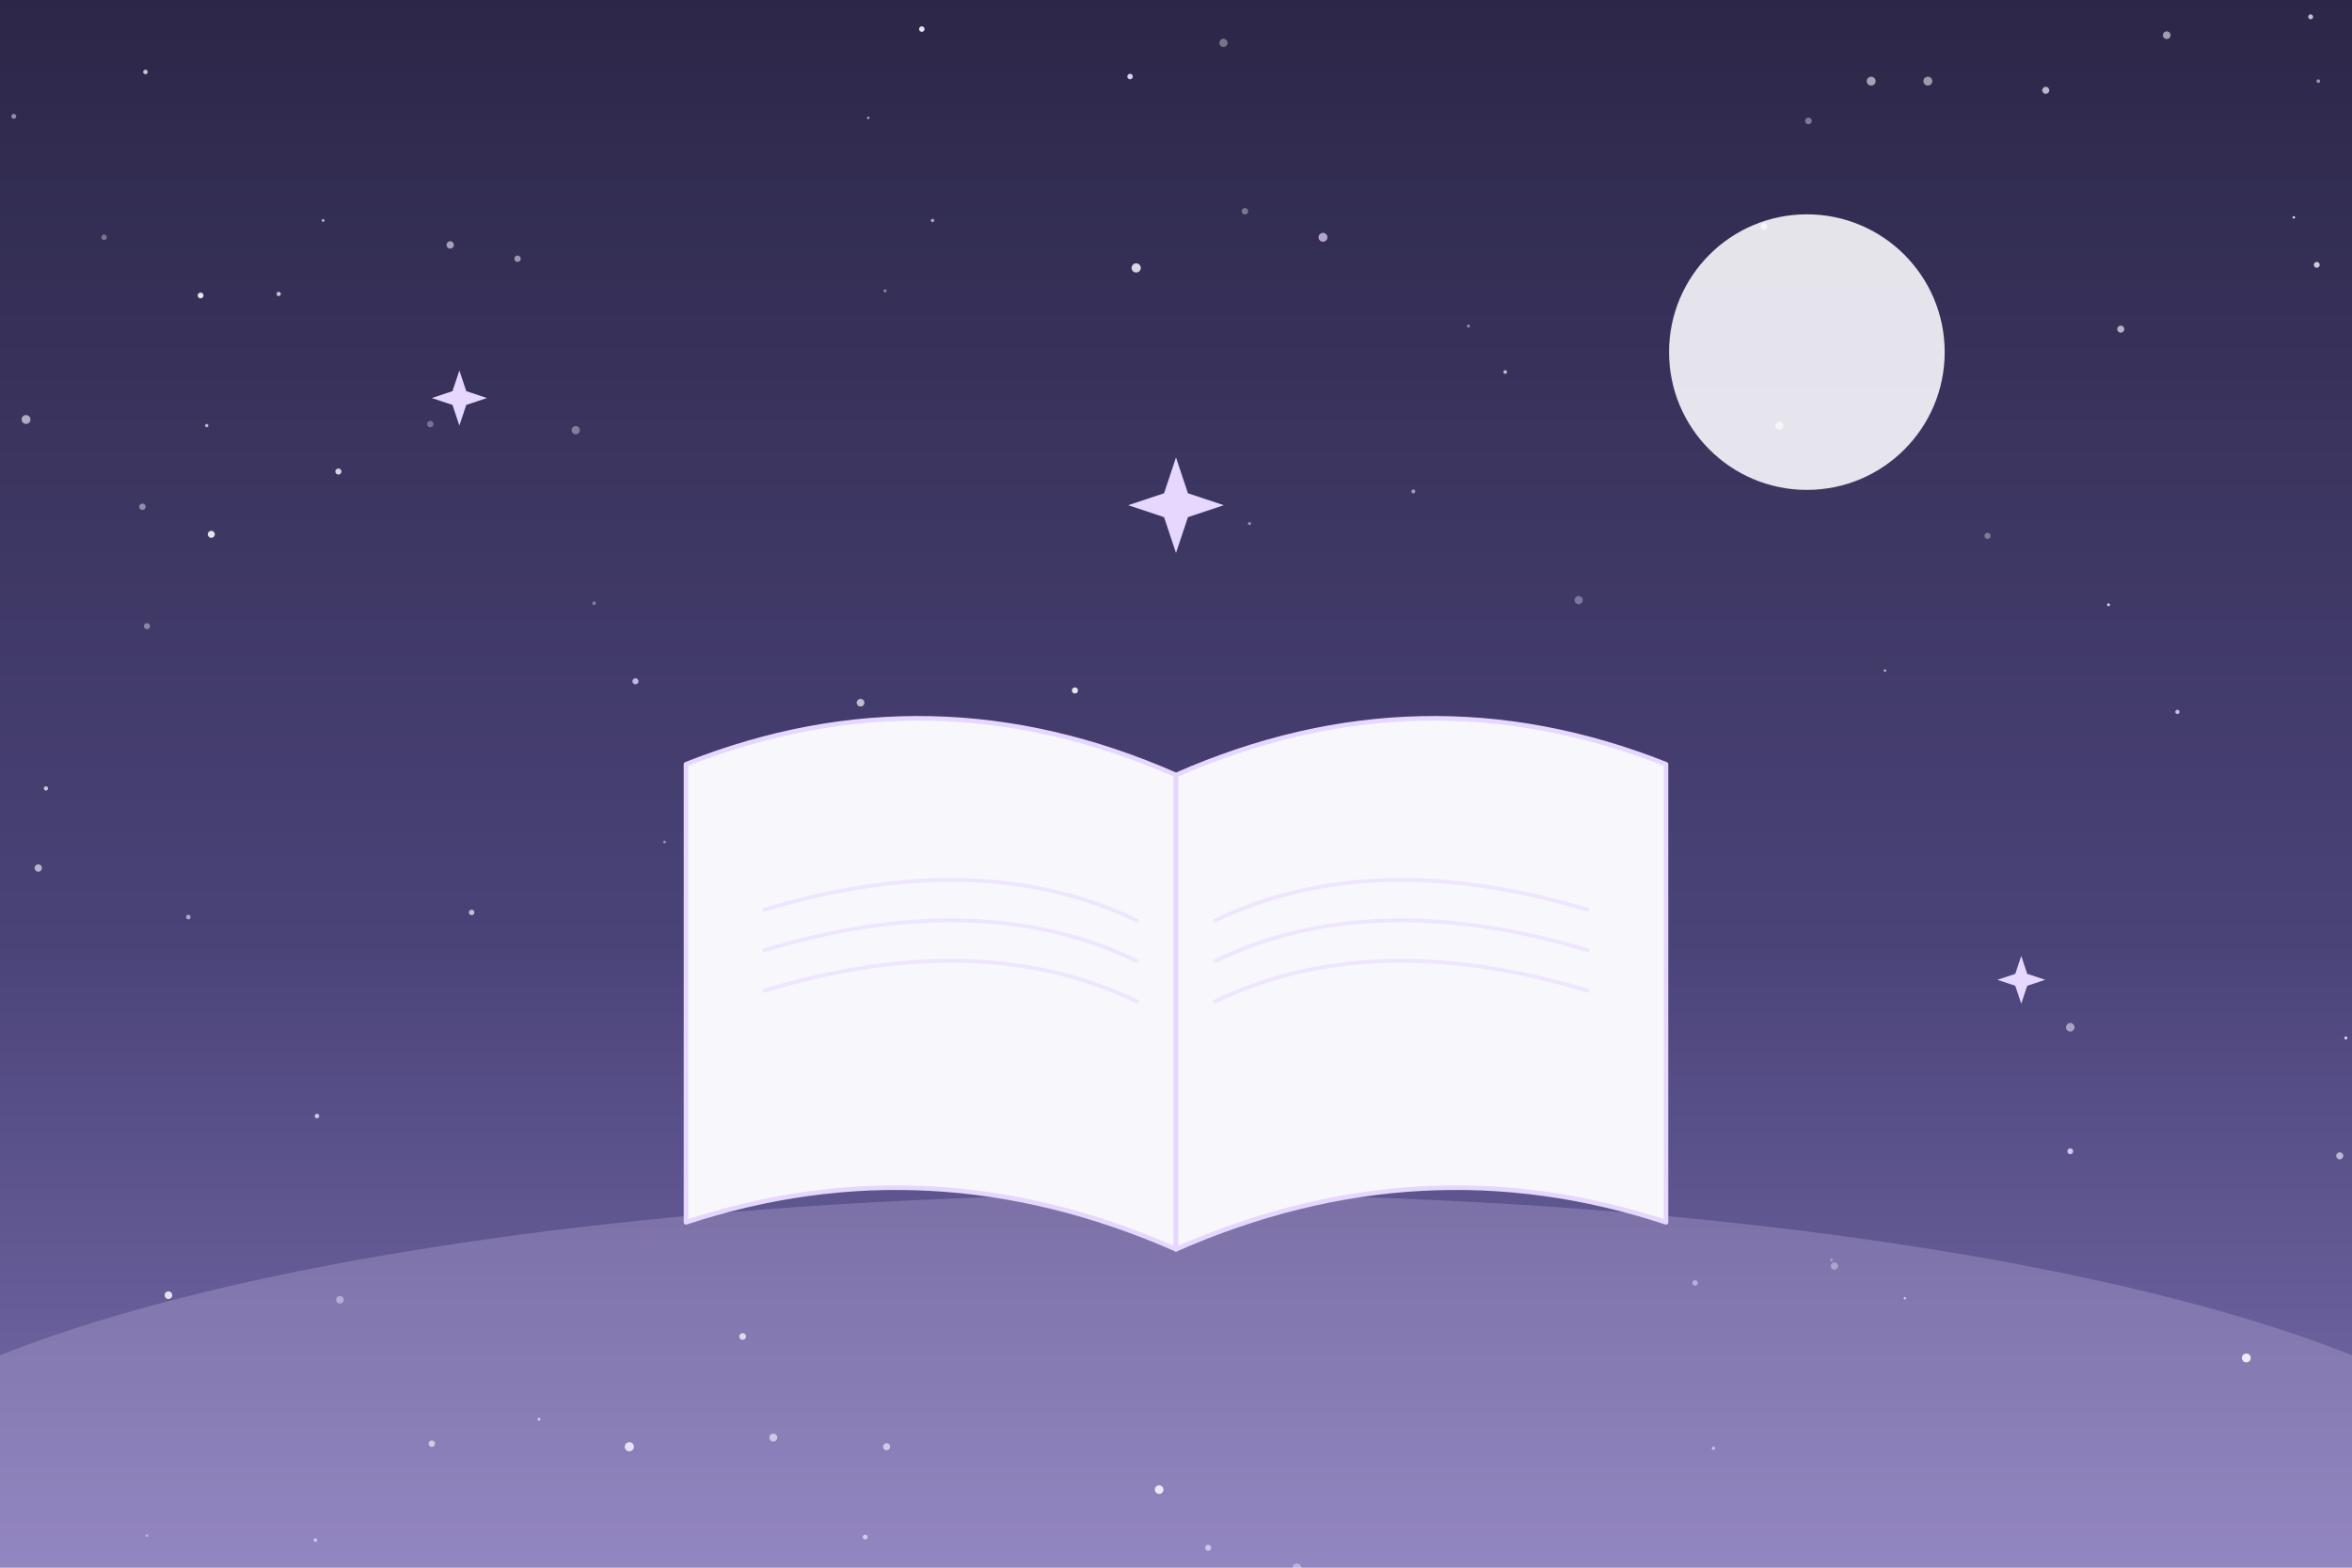
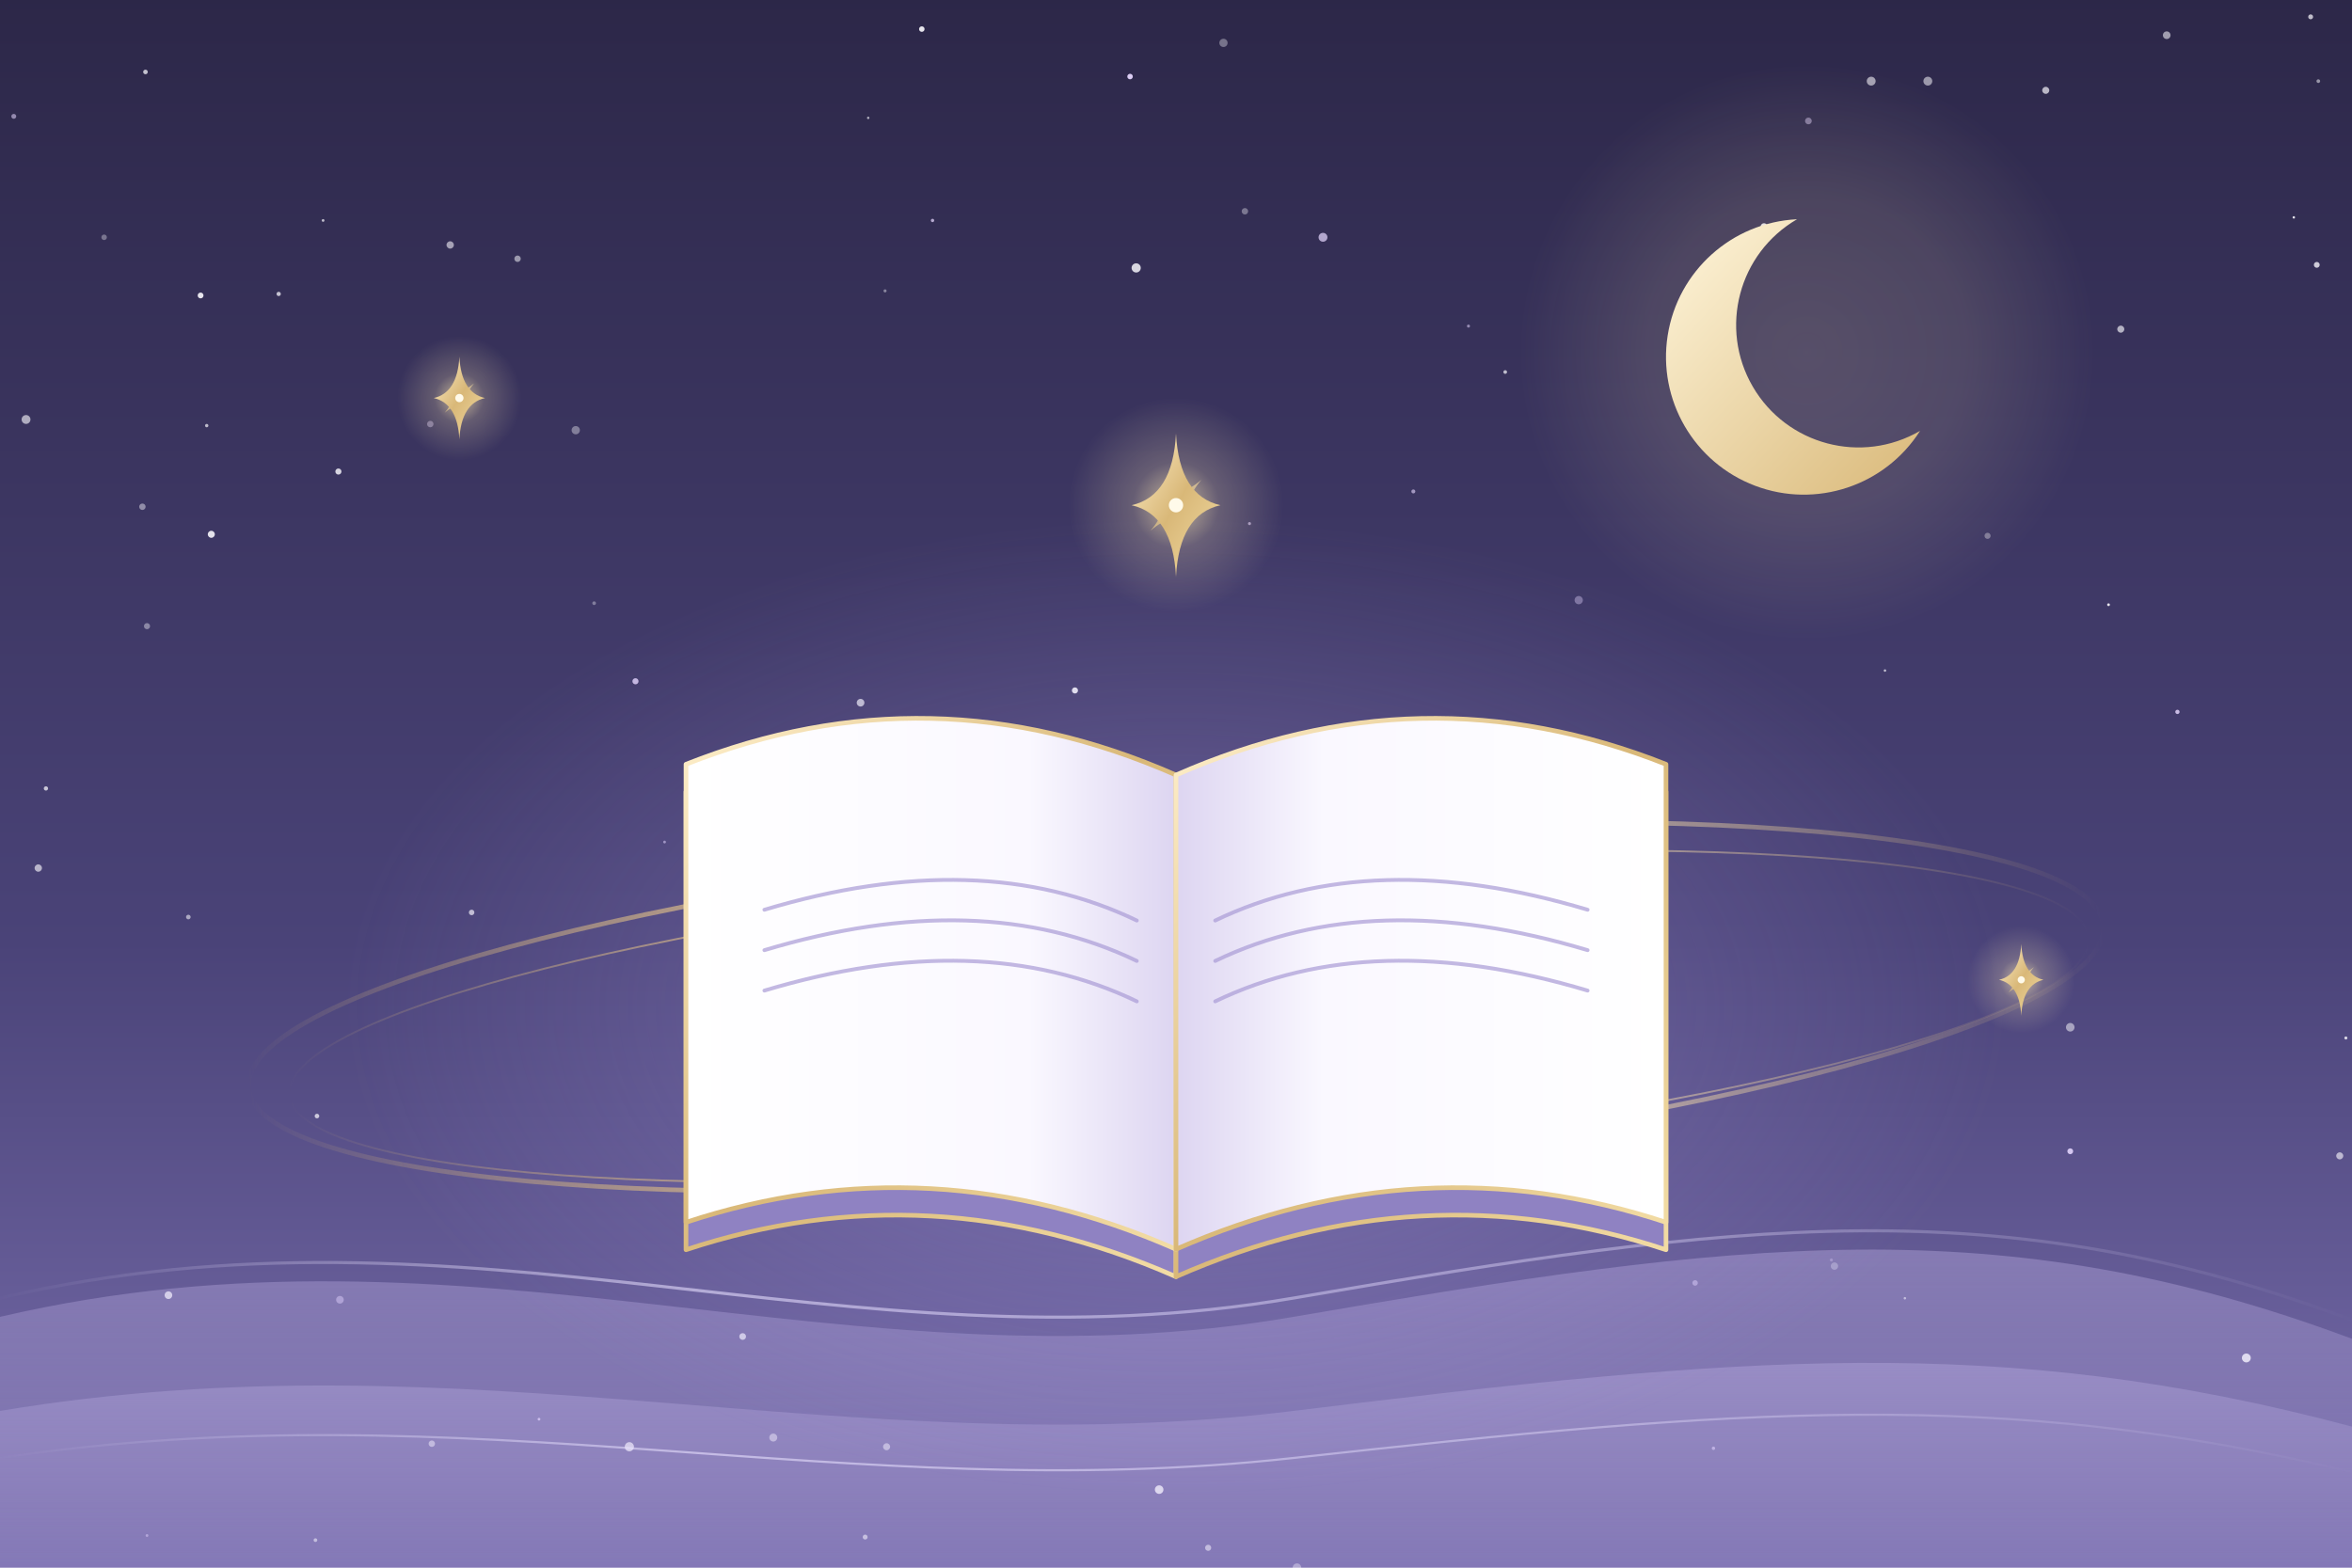
<svg xmlns="http://www.w3.org/2000/svg" viewBox="0 0 1536 1024" width="1536" height="1024" role="img">
  <defs>
    <linearGradient id="g" x1="0" y1="0" x2="0" y2="1">
-       <stop offset="0" stop-color="#2C2748" />
-       <stop offset="0.6" stop-color="#4A4378" />
-       <stop offset="1" stop-color="#7B70B0" />
+       <stop offset="0" stop-color="#2C2748" stop-opacity="1" />
+       <stop offset="0.6" stop-color="#4A4378" stop-opacity="1" />
+       <stop offset="1" stop-color="#7B70B0" stop-opacity="1" />
+     </linearGradient>
+     <linearGradient id="gold" x1="0" y1="0" x2="1" y2="1">
+       <stop offset="0" stop-color="#FFF0CC" stop-opacity="1" />
+       <stop offset="0.5" stop-color="#D9B878" stop-opacity="1" />
+       <stop offset="1" stop-color="#F3DDA6" stop-opacity="1" />
+     </linearGradient>
+     <linearGradient id="orbit">
+       <stop offset="0" stop-color="#D9B878" stop-opacity="0" />
+       <stop offset="0.3" stop-color="#D9B878" stop-opacity="0.9" />
+       <stop offset="0.7" stop-color="#F3DDA6" stop-opacity="0.7" />
+       <stop offset="1" stop-color="#D9B878" stop-opacity="0" />
+     </linearGradient>
+     <linearGradient id="stream">
+       <stop offset="0" stop-color="#E9E2FF" stop-opacity="0" />
+       <stop offset="0.3" stop-color="#E9E2FF" stop-opacity="0.6" />
+       <stop offset="0.7" stop-color="#E9E2FF" stop-opacity="0.4" />
+       <stop offset="1" stop-color="#E9E2FF" stop-opacity="0" />
+     </linearGradient>
+     <radialGradient id="halo">
+       <stop offset="0" stop-color="#FFEBB5" stop-opacity="0.7" />
+       <stop offset="0.4" stop-color="#FFEBB5" stop-opacity="0.22" />
+       <stop offset="1" stop-color="#FFEBB5" stop-opacity="0" />
+     </radialGradient>
+     <radialGradient id="moonlight">
+       <stop offset="0" stop-color="#FFEBB5" stop-opacity="0.16" />
+       <stop offset="0.55" stop-color="#FFEBB5" stop-opacity="0.12" />
+       <stop offset="1" stop-color="#FFEBB5" stop-opacity="0" />
+     </radialGradient>
+     <radialGradient id="ambient">
+       <stop offset="0" stop-color="#B9A8F0" stop-opacity="0.35" />
+       <stop offset="1" stop-color="#B9A8F0" stop-opacity="0" />
+     </radialGradient>
+     <linearGradient id="hill" x1="0" y1="0" x2="0" y2="1">
+       <stop offset="0" stop-color="#B7AADF" stop-opacity="0.42" />
+       <stop offset="1" stop-color="#B7AADF" stop-opacity="0.08" />
+     </linearGradient>
+     <linearGradient id="moon" x1="0" y1="0" x2="1" y2="1">
+       <stop offset="0" stop-color="#FFF6DC" stop-opacity="1" />
+       <stop offset="1" stop-color="#D9B878" stop-opacity="1" />
+     </linearGradient>
+     <linearGradient id="page0" x1="0" y1="0" x2="1" y2="0">
+       <stop offset="0" stop-color="#FFFFFF" stop-opacity="1" />
+       <stop offset="0.7" stop-color="#FAF8FF" stop-opacity="1" />
+       <stop offset="1" stop-color="#DDD5F1" stop-opacity="1" />
+     </linearGradient>
+     <linearGradient id="page1" x1="1" y1="0" x2="0" y2="0">
+       <stop offset="0" stop-color="#FFFFFF" stop-opacity="1" />
+       <stop offset="0.7" stop-color="#FAF8FF" stop-opacity="1" />
+       <stop offset="1" stop-color="#DDD5F1" stop-opacity="1" />
    </linearGradient>
  </defs>
  <rect width="1536" height="1024" fill="url(#g)" />
  <circle cx="376" cy="281" r="2.7" fill="#F8F7FC" opacity="0.38" />
  <circle cx="110" cy="846" r="2.5" fill="#F8F7FC" opacity="0.86" />
  <circle cx="1196" cy="823" r="1.0" fill="#E6D7FF" opacity="0.37" />
  <circle cx="1181" cy="79" r="2.2" fill="#E6D7FF" opacity="0.44" />
  <circle cx="1119" cy="946" r="1.1" fill="#E6D7FF" opacity="0.71" />
  <circle cx="1513" cy="173" r="1.9" fill="#F8F7FC" opacity="0.78" />
  <circle cx="415" cy="445" r="2.0" fill="#E6D7FF" opacity="0.79" />
  <circle cx="1422" cy="465" r="1.4" fill="#E6D7FF" opacity="0.82" />
  <circle cx="523" cy="673" r="2.8" fill="#F8F7FC" opacity="0.57" />
  <circle cx="222" cy="849" r="2.5" fill="#E6D7FF" opacity="0.53" />
  <circle cx="567" cy="77" r="0.8" fill="#F8F7FC" opacity="0.64" />
  <circle cx="1014" cy="668" r="2.8" fill="#E6D7FF" opacity="0.76" />
  <circle cx="609" cy="144" r="1.1" fill="#E6D7FF" opacity="0.72" />
  <circle cx="1162" cy="278" r="2.7" fill="#F8F7FC" opacity="0.88" />
  <circle cx="959" cy="213" r="1.0" fill="#E6D7FF" opacity="0.53" />
  <circle cx="578" cy="190" r="1.0" fill="#F8F7FC" opacity="0.43" />
  <circle cx="983" cy="243" r="1.2" fill="#F8F7FC" opacity="0.71" />
  <circle cx="505" cy="939" r="2.6" fill="#F8F7FC" opacity="0.63" />
  <circle cx="1467" cy="887" r="2.9" fill="#F8F7FC" opacity="0.95" />
  <circle cx="1377" cy="395" r="0.9" fill="#F8F7FC" opacity="0.91" />
  <circle cx="1152" cy="148" r="2.2" fill="#F8F7FC" opacity="0.87" />
  <circle cx="9" cy="76" r="1.6" fill="#E6D7FF" opacity="0.55" />
  <circle cx="1298" cy="350" r="2.0" fill="#F8F7FC" opacity="0.35" />
  <circle cx="1336" cy="59" r="2.3" fill="#F8F7FC" opacity="0.69" />
  <circle cx="742" cy="175" r="3.0" fill="#F8F7FC" opacity="0.84" />
  <circle cx="182" cy="192" r="1.4" fill="#F8F7FC" opacity="0.74" />
  <circle cx="923" cy="321" r="1.3" fill="#E6D7FF" opacity="0.60" />
  <circle cx="1244" cy="848" r="0.8" fill="#F8F7FC" opacity="0.70" />
  <circle cx="599" cy="551" r="1.4" fill="#F8F7FC" opacity="0.48" />
  <circle cx="905" cy="726" r="1.9" fill="#E6D7FF" opacity="0.95" />
  <circle cx="411" cy="945" r="3.0" fill="#F8F7FC" opacity="0.88" />
  <circle cx="813" cy="138" r="2.1" fill="#F8F7FC" opacity="0.37" />
  <circle cx="485" cy="873" r="2.2" fill="#F8F7FC" opacity="0.81" />
  <circle cx="131" cy="193" r="1.9" fill="#F8F7FC" opacity="0.91" />
  <circle cx="25" cy="567" r="2.4" fill="#F8F7FC" opacity="0.63" />
  <circle cx="1514" cy="53" r="1.2" fill="#F8F7FC" opacity="0.52" />
  <circle cx="211" cy="144" r="0.9" fill="#F8F7FC" opacity="0.70" />
  <circle cx="96" cy="409" r="2.0" fill="#F8F7FC" opacity="0.41" />
  <circle cx="138" cy="349" r="2.3" fill="#F8F7FC" opacity="0.89" />
  <circle cx="1231" cy="438" r="0.8" fill="#F8F7FC" opacity="0.71" />
  <circle cx="668" cy="594" r="1.3" fill="#E6D7FF" opacity="0.62" />
  <circle cx="123" cy="599" r="1.5" fill="#F8F7FC" opacity="0.57" />
  <circle cx="969" cy="678" r="1.5" fill="#F8F7FC" opacity="0.76" />
  <circle cx="1509" cy="11" r="1.6" fill="#F8F7FC" opacity="0.72" />
  <circle cx="93" cy="331" r="2.1" fill="#F8F7FC" opacity="0.45" />
  <circle cx="68" cy="155" r="1.8" fill="#F8F7FC" opacity="0.35" />
  <circle cx="1498" cy="142" r="0.8" fill="#F8F7FC" opacity="0.90" />
  <circle cx="899" cy="552" r="1.3" fill="#E6D7FF" opacity="0.48" />
  <circle cx="1222" cy="53" r="2.9" fill="#F8F7FC" opacity="0.58" />
  <circle cx="388" cy="394" r="1.2" fill="#F8F7FC" opacity="0.36" />
  <circle cx="352" cy="927" r="0.9" fill="#E6D7FF" opacity="0.94" />
  <circle cx="565" cy="1004" r="1.6" fill="#F8F7FC" opacity="0.64" />
  <circle cx="864" cy="155" r="2.9" fill="#E6D7FF" opacity="0.71" />
  <circle cx="602" cy="19" r="1.8" fill="#F8F7FC" opacity="0.91" />
  <circle cx="338" cy="169" r="2.1" fill="#F8F7FC" opacity="0.53" />
  <circle cx="1031" cy="392" r="2.7" fill="#E6D7FF" opacity="0.38" />
  <circle cx="1352" cy="671" r="2.8" fill="#F8F7FC" opacity="0.52" />
  <circle cx="1352" cy="752" r="1.9" fill="#E6D7FF" opacity="0.87" />
  <circle cx="221" cy="308" r="2.0" fill="#F8F7FC" opacity="0.82" />
  <circle cx="95" cy="47" r="1.5" fill="#F8F7FC" opacity="0.74" />
  <circle cx="816" cy="342" r="1.0" fill="#E6D7FF" opacity="0.58" />
  <circle cx="282" cy="943" r="2.1" fill="#F8F7FC" opacity="0.66" />
  <circle cx="738" cy="50" r="1.8" fill="#E6D7FF" opacity="0.94" />
  <circle cx="757" cy="973" r="2.8" fill="#F8F7FC" opacity="0.93" />
  <circle cx="966" cy="599" r="2.6" fill="#E6D7FF" opacity="0.69" />
  <circle cx="17" cy="274" r="2.9" fill="#F8F7FC" opacity="0.62" />
  <circle cx="30" cy="515" r="1.4" fill="#F8F7FC" opacity="0.73" />
  <circle cx="1532" cy="678" r="1.0" fill="#F8F7FC" opacity="0.82" />
  <circle cx="847" cy="1024" r="2.8" fill="#F8F7FC" opacity="0.42" />
  <circle cx="799" cy="28" r="2.7" fill="#F8F7FC" opacity="0.36" />
  <circle cx="96" cy="1003" r="0.9" fill="#E6D7FF" opacity="0.52" />
  <circle cx="294" cy="160" r="2.4" fill="#F8F7FC" opacity="0.58" />
  <circle cx="668" cy="783" r="2.2" fill="#F8F7FC" opacity="0.37" />
  <circle cx="1415" cy="23" r="2.5" fill="#F8F7FC" opacity="0.57" />
  <circle cx="206" cy="1006" r="1.2" fill="#F8F7FC" opacity="0.62" />
  <circle cx="135" cy="278" r="1.1" fill="#F8F7FC" opacity="0.69" />
  <circle cx="281" cy="277" r="2.1" fill="#E6D7FF" opacity="0.38" />
  <circle cx="207" cy="729" r="1.5" fill="#F8F7FC" opacity="0.73" />
  <circle cx="1198" cy="827" r="2.4" fill="#F8F7FC" opacity="0.38" />
  <circle cx="1528" cy="755" r="2.3" fill="#F8F7FC" opacity="0.62" />
  <circle cx="308" cy="596" r="1.8" fill="#F8F7FC" opacity="0.69" />
  <circle cx="579" cy="945" r="2.3" fill="#F8F7FC" opacity="0.66" />
  <circle cx="434" cy="550" r="0.9" fill="#E6D7FF" opacity="0.55" />
  <circle cx="789" cy="1011" r="2.0" fill="#F8F7FC" opacity="0.60" />
  <circle cx="453" cy="672" r="2.8" fill="#F8F7FC" opacity="0.65" />
  <circle cx="1259" cy="53" r="2.9" fill="#F8F7FC" opacity="0.54" />
  <circle cx="562" cy="459" r="2.5" fill="#F8F7FC" opacity="0.68" />
  <circle cx="1385" cy="215" r="2.3" fill="#F8F7FC" opacity="0.65" />
  <circle cx="702" cy="451" r="2.0" fill="#F8F7FC" opacity="0.90" />
  <circle cx="1107" cy="838" r="1.8" fill="#E6D7FF" opacity="0.56" />
-   <circle cx="1180" cy="230" r="90" fill="#F8F7FC" opacity="0.9" />
-   <ellipse cx="768" cy="1000" rx="900" ry="220" fill="#E6D7FF" opacity="0.22" />
-   <g>
-     <path d="M448 499.2 Q608 435.84 768 506.24 L768 816 Q608 745.6 448 798.4 Z" fill="#F8F7FC" stroke="#E6D7FF" stroke-width="3" stroke-linejoin="round" />
-     <path d="M1088 499.2 Q928 435.84 768 506.24 L768 816 Q928 745.6 1088 798.4 Z" fill="#F8F7FC" stroke="#E6D7FF" stroke-width="3" stroke-linejoin="round" />
-     <path d="M499.2 594.24 Q640 552 742.4 601.28" stroke="#E6D7FF" stroke-width="2.5" fill="none" opacity="0.55" stroke-linecap="round" />
-     <path d="M499.2 620.64 Q640 578.4 742.4 627.68" stroke="#E6D7FF" stroke-width="2.5" fill="none" opacity="0.55" stroke-linecap="round" />
-     <path d="M499.2 647.04 Q640 604.8 742.4 654.08" stroke="#E6D7FF" stroke-width="2.5" fill="none" opacity="0.55" stroke-linecap="round" />
-     <path d="M1036.8 594.24 Q896 552 793.6 601.28" stroke="#E6D7FF" stroke-width="2.5" fill="none" opacity="0.55" stroke-linecap="round" />
-     <path d="M1036.8 620.64 Q896 578.4 793.6 627.68" stroke="#E6D7FF" stroke-width="2.5" fill="none" opacity="0.55" stroke-linecap="round" />
-     <path d="M1036.8 647.04 Q896 604.8 793.6 654.08" stroke="#E6D7FF" stroke-width="2.5" fill="none" opacity="0.55" stroke-linecap="round" />
+   <circle cx="1180" cy="230" r="189" fill="url(#moonlight)" />
+   <path transform="translate(1180 230) scale(1.607143) translate(-326 -150)" d="M322 96A56 56 0 1 0 372 182A46 46 0 1 1 322 96Z" fill="url(#moon)" />
+   <path d="M0 860.16C307.2 788.48 552.96 910.336 844.8 860.16S1305.6 788.48 1536 874.496L1536 1024L0 1024Z" fill="url(#hill)" />
+   <path d="M0 921.6C307.2 870.4 552.96 957.44 844.8 921.6S1305.6 870.4 1536 931.84L1536 1024L0 1024Z" fill="url(#hill)" />
+   <path d="M0 847.872C307.2 776.192 552.96 898.048 844.8 847.872S1305.6 776.192 1536 862.208" fill="none" stroke="url(#stream)" stroke-width="2" />
+   <path d="M0 952.32C307.2 906.24 552.96 984.576 844.8 952.32S1305.6 906.24 1536 961.536" fill="none" stroke="url(#stream)" stroke-width="1.4" />
+   <g transform="rotate(-5 768 657.6)" fill="none">
+     <ellipse cx="768" cy="657.6" rx="608" ry="108.8" stroke="url(#orbit)" stroke-width="3" />
+     <ellipse cx="776" cy="664.6" rx="589.76" ry="95.744" stroke="url(#orbit)" stroke-width="1.2" />
  </g>
-   <path transform="translate(768 330) scale(2.6)" d="M0 -12 L3 -3 L12 0 L3 3 L0 12 L-3 3 L-12 0 L-3 -3 Z" fill="#E6D7FF" />
-   <path transform="translate(300 260) scale(1.5)" d="M0 -12 L3 -3 L12 0 L3 3 L0 12 L-3 3 L-12 0 L-3 -3 Z" fill="#E6D7FF" />
-   <path transform="translate(1320 640) scale(1.3)" d="M0 -12 L3 -3 L12 0 L3 3 L0 12 L-3 3 L-12 0 L-3 -3 Z" fill="#E6D7FF" />
+   <ellipse cx="768" cy="657.6" rx="544" ry="320" fill="url(#ambient)" />
+   <g stroke-linejoin="round">
+     <path d="M448 499.2 Q608 435.84 768 506.24 L768 816 Q608 745.6 448 798.4 Z" transform="translate(0 17.92)" fill="#8F82C2" stroke="url(#gold)" stroke-width="3" />
+     <path d="M1088 499.2 Q928 435.84 768 506.24 L768 816 Q928 745.6 1088 798.4 Z" transform="translate(0 17.92)" fill="#8F82C2" stroke="url(#gold)" stroke-width="3" />
+     <path d="M448 499.2 Q608 435.84 768 506.24 L768 816 Q608 745.6 448 798.4 Z" fill="url(#page0)" stroke="url(#gold)" stroke-width="3" />
+     <path d="M1088 499.2 Q928 435.84 768 506.24 L768 816 Q928 745.6 1088 798.4 Z" fill="url(#page1)" stroke="url(#gold)" stroke-width="3" />
+     <path d="M499.2 594.24 Q640 552 742.4 601.28" fill="none" stroke="#A99BD6" stroke-width="2.5" stroke-linecap="round" opacity=".7" />
+     <path d="M499.2 620.64 Q640 578.4 742.4 627.68" fill="none" stroke="#A99BD6" stroke-width="2.5" stroke-linecap="round" opacity=".7" />
+     <path d="M499.2 647.04 Q640 604.8 742.4 654.08" fill="none" stroke="#A99BD6" stroke-width="2.5" stroke-linecap="round" opacity=".7" />
+     <path d="M1036.8 594.24 Q896 552 793.6 601.28" fill="none" stroke="#A99BD6" stroke-width="2.5" stroke-linecap="round" opacity=".7" />
+     <path d="M1036.8 620.64 Q896 578.4 793.6 627.68" fill="none" stroke="#A99BD6" stroke-width="2.5" stroke-linecap="round" opacity=".7" />
+     <path d="M1036.8 647.04 Q896 604.8 793.6 654.08" fill="none" stroke="#A99BD6" stroke-width="2.5" stroke-linecap="round" opacity=".7" />
+   </g>
+   <circle cx="768" cy="330" r="70.2" fill="url(#halo)" />
+   <path d="M768 306.6Q769.474 325.788 782.508 330Q769.474 334.212 768 353.4Q766.526 334.212 753.492 330Q766.526 325.788 768 306.6Z" fill="url(#gold)" opacity=".75" transform="rotate(45 768 330)" />
+   <path d="M768 283.2Q770.129 323.916 797.016 330Q770.129 336.084 768 376.8Q765.871 336.084 738.984 330Q765.871 323.916 768 283.2Z" fill="url(#gold)" />
+   <circle cx="768" cy="330" r="4.68" fill="#FFFAEA" />
+   <circle cx="300" cy="260" r="40.5" fill="url(#halo)" />
+   <path d="M300 246.5Q300.851 257.57 308.37 260Q300.851 262.43 300 273.5Q299.149 262.43 291.63 260Q299.149 257.57 300 246.5Z" fill="url(#gold)" opacity=".75" transform="rotate(45 300 260)" />
+   <path d="M300 233Q301.228 256.49 316.74 260Q301.228 263.51 300 287Q298.772 263.51 283.26 260Q298.772 256.49 300 233Z" fill="url(#gold)" />
+   <circle cx="300" cy="260" r="2.7" fill="#FFFAEA" />
+   <circle cx="1320" cy="640" r="35.1" fill="url(#halo)" />
+   <path d="M1320 628.3Q1320.737 637.894 1327.254 640Q1320.737 642.106 1320 651.7Q1319.263 642.106 1312.746 640Q1319.263 637.894 1320 628.3Z" fill="url(#gold)" opacity=".75" transform="rotate(45 1320 640)" />
+   <path d="M1320 616.6Q1321.065 636.958 1334.508 640Q1321.065 643.042 1320 663.4Q1318.935 643.042 1305.492 640Q1318.935 636.958 1320 616.6Z" fill="url(#gold)" />
+   <circle cx="1320" cy="640" r="2.34" fill="#FFFAEA" />
</svg>
